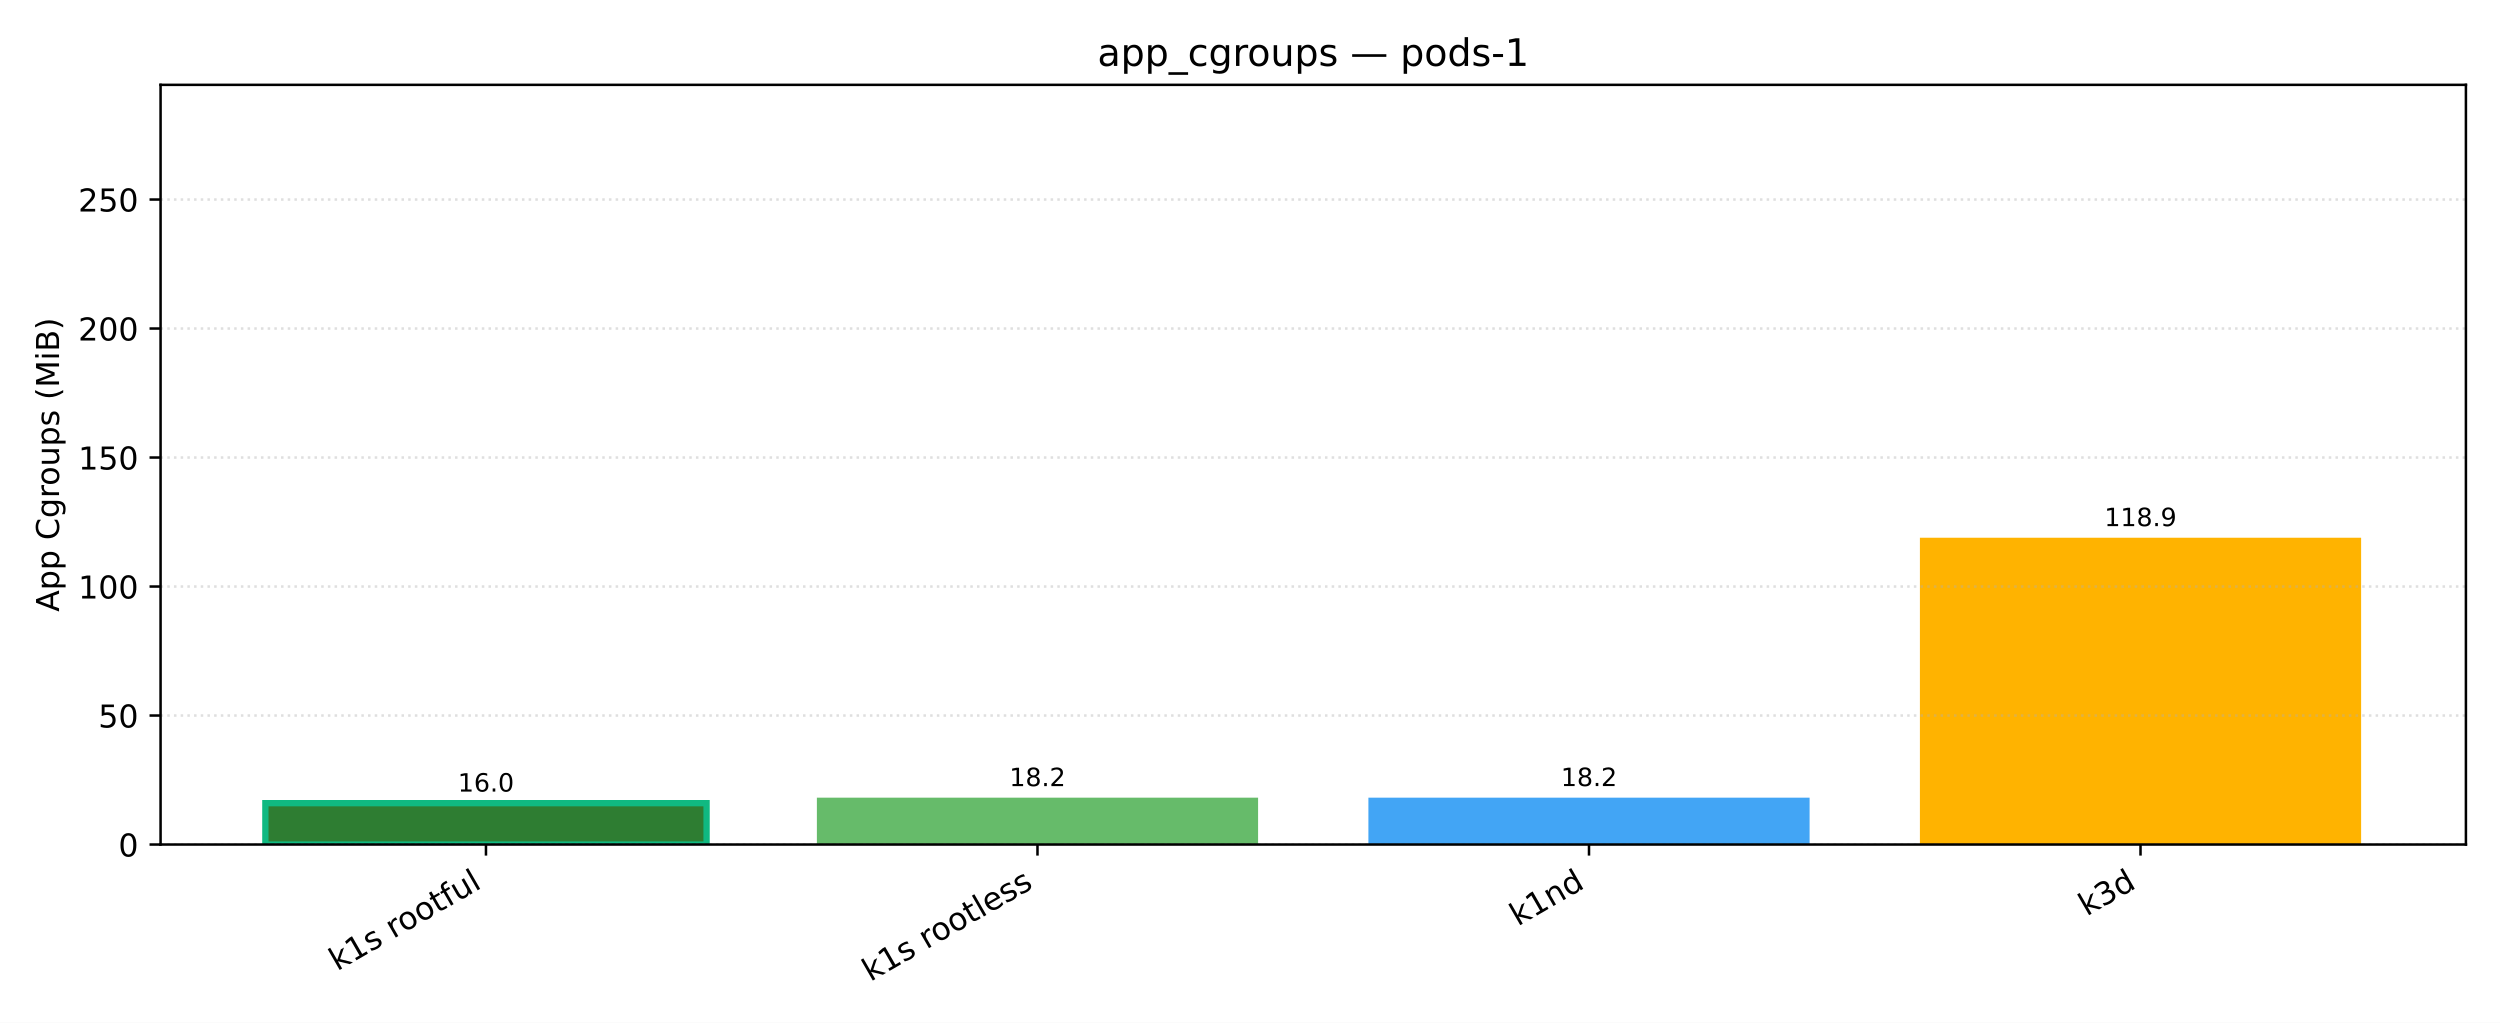
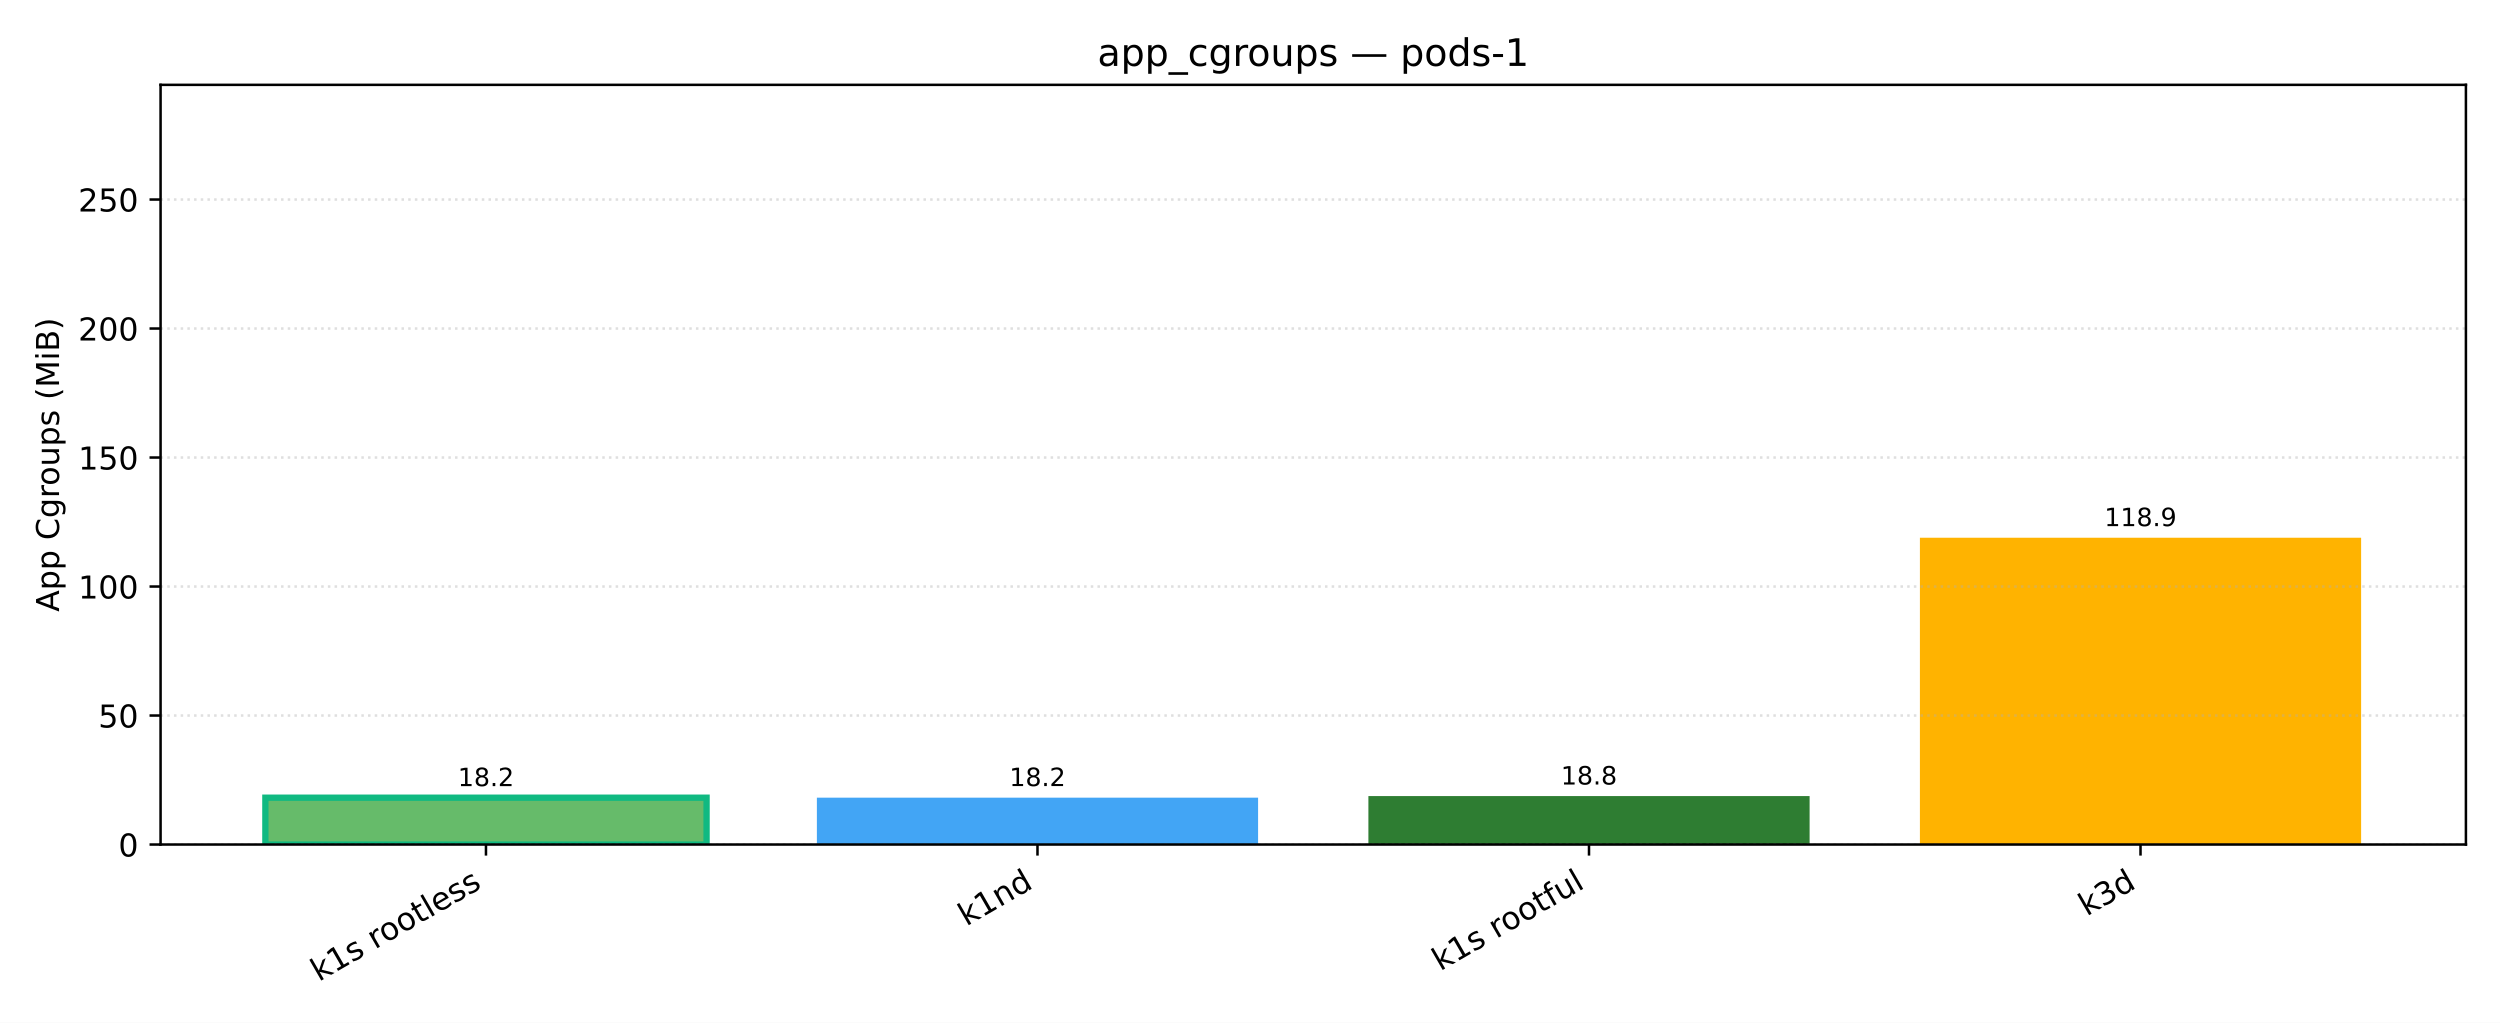
<svg xmlns="http://www.w3.org/2000/svg" xmlns:xlink="http://www.w3.org/1999/xlink" width="792pt" height="324pt" viewBox="0 0 792 324" version="1.1">
  <defs>
    <style type="text/css">*{stroke-linejoin: round; stroke-linecap: butt}</style>
  </defs>
  <g id="figure_1">
    <g id="patch_1">
      <path d="M 0 324  L 792 324  L 792 0  L 0 0  z " style="fill: #ffffff" />
    </g>
    <g id="axes_1">
      <g id="patch_2">
        <path d="M 50.87 267.545  L 781.2 267.545  L 781.2 26.88  L 50.87 26.88  z " style="fill: #ffffff" />
      </g>
      <g id="patch_3">
-         <path d="M 84.067 267.545  L 223.843 267.545  L 223.843 254.436  L 84.067 254.436  z " clip-path="url(#p08248c30a3)" style="fill: #2e7d32; stroke: #10b981; stroke-width: 2; stroke-linejoin: miter" />
+         <path d="M 84.067 267.545  L 223.843 267.545  L 223.843 252.709  L 84.067 252.709  z " clip-path="url(#p59562c55ac)" style="fill: #66bb6a; stroke: #10b981; stroke-width: 2; stroke-linejoin: miter" />
      </g>
      <g id="patch_4">
-         <path d="M 258.787 267.545  L 398.563 267.545  L 398.563 252.709  L 258.787 252.709  z " clip-path="url(#p08248c30a3)" style="fill: #66bb6a" />
+         <path d="M 258.787 267.545  L 398.563 267.545  L 398.563 252.693  L 258.787 252.693  z " clip-path="url(#p59562c55ac)" style="fill: #42a5f5" />
      </g>
      <g id="patch_5">
-         <path d="M 433.507 267.545  L 573.283 267.545  L 573.283 252.693  L 433.507 252.693  z " clip-path="url(#p08248c30a3)" style="fill: #42a5f5" />
+         <path d="M 433.507 267.545  L 573.283 267.545  L 573.283 252.198  L 433.507 252.198  z " clip-path="url(#p59562c55ac)" style="fill: #2e7d32" />
      </g>
      <g id="patch_6">
-         <path d="M 608.227 267.545  L 748.003 267.545  L 748.003 170.344  L 608.227 170.344  z " clip-path="url(#p08248c30a3)" style="fill: #ffb300" />
+         <path d="M 608.227 267.545  L 748.003 267.545  L 748.003 170.344  L 608.227 170.344  z " clip-path="url(#p59562c55ac)" style="fill: #ffb300" />
      </g>
      <g id="matplotlib.axis_1">
        <g id="xtick_1">
          <g id="line2d_1">
            <defs>
-               <path id="mea6e543f96" d="M 0 0  L 0 3.5  " style="stroke: #000000; stroke-width: 0.8" />
+               <path id="m6fd0e441eb" d="M 0 0  L 0 3.5  " style="stroke: #000000; stroke-width: 0.8" />
            </defs>
            <g>
-               <use xlink:href="#mea6e543f96" x="153.955" y="267.545" style="stroke: #000000; stroke-width: 0.8" />
+               <use xlink:href="#m6fd0e441eb" x="153.955" y="267.545" style="stroke: #000000; stroke-width: 0.8" />
            </g>
          </g>
          <g id="text_1">
-             <g transform="translate(106.8249 307.7361) rotate(-30) scale(0.1 -0.1)">
+             <g transform="translate(101.0103 311.0931) rotate(-30) scale(0.1 -0.1)">
              <defs>
                <path id="DejaVuSans-6b" d="M 581 4863  L 1159 4863  L 1159 1991  L 2875 3500  L 3609 3500  L 1753 1863  L 3688 0  L 2938 0  L 1159 1709  L 1159 0  L 581 0  L 581 4863  z " transform="scale(0.015625)" />
                <path id="DejaVuSans-31" d="M 794 531  L 1825 531  L 1825 4091  L 703 3866  L 703 4441  L 1819 4666  L 2450 4666  L 2450 531  L 3481 531  L 3481 0  L 794 0  L 794 531  z " transform="scale(0.015625)" />
                <path id="DejaVuSans-73" d="M 2834 3397  L 2834 2853  Q 2591 2978 2328 3040  Q 2066 3103 1784 3103  Q 1356 3103 1142 2972  Q 928 2841 928 2578  Q 928 2378 1081 2264  Q 1234 2150 1697 2047  L 1894 2003  Q 2506 1872 2764 1633  Q 3022 1394 3022 966  Q 3022 478 2636 193  Q 2250 -91 1575 -91  Q 1294 -91 989 -36  Q 684 19 347 128  L 347 722  Q 666 556 975 473  Q 1284 391 1588 391  Q 1994 391 2212 530  Q 2431 669 2431 922  Q 2431 1156 2273 1281  Q 2116 1406 1581 1522  L 1381 1569  Q 847 1681 609 1914  Q 372 2147 372 2553  Q 372 3047 722 3315  Q 1072 3584 1716 3584  Q 2034 3584 2315 3537  Q 2597 3491 2834 3397  z " transform="scale(0.015625)" />
                <path id="DejaVuSans-20" transform="scale(0.015625)" />
                <path id="DejaVuSans-72" d="M 2631 2963  Q 2534 3019 2420 3045  Q 2306 3072 2169 3072  Q 1681 3072 1420 2755  Q 1159 2438 1159 1844  L 1159 0  L 581 0  L 581 3500  L 1159 3500  L 1159 2956  Q 1341 3275 1631 3429  Q 1922 3584 2338 3584  Q 2397 3584 2469 3576  Q 2541 3569 2628 3553  L 2631 2963  z " transform="scale(0.015625)" />
                <path id="DejaVuSans-6f" d="M 1959 3097  Q 1497 3097 1228 2736  Q 959 2375 959 1747  Q 959 1119 1226 758  Q 1494 397 1959 397  Q 2419 397 2687 759  Q 2956 1122 2956 1747  Q 2956 2369 2687 2733  Q 2419 3097 1959 3097  z M 1959 3584  Q 2709 3584 3137 3096  Q 3566 2609 3566 1747  Q 3566 888 3137 398  Q 2709 -91 1959 -91  Q 1206 -91 779 398  Q 353 888 353 1747  Q 353 2609 779 3096  Q 1206 3584 1959 3584  z " transform="scale(0.015625)" />
                <path id="DejaVuSans-74" d="M 1172 4494  L 1172 3500  L 2356 3500  L 2356 3053  L 1172 3053  L 1172 1153  Q 1172 725 1289 603  Q 1406 481 1766 481  L 2356 481  L 2356 0  L 1766 0  Q 1100 0 847 248  Q 594 497 594 1153  L 594 3053  L 172 3053  L 172 3500  L 594 3500  L 594 4494  L 1172 4494  z " transform="scale(0.015625)" />
-                 <path id="DejaVuSans-66" d="M 2375 4863  L 2375 4384  L 1825 4384  Q 1516 4384 1395 4259  Q 1275 4134 1275 3809  L 1275 3500  L 2222 3500  L 2222 3053  L 1275 3053  L 1275 0  L 697 0  L 697 3053  L 147 3053  L 147 3500  L 697 3500  L 697 3744  Q 697 4328 969 4595  Q 1241 4863 1831 4863  L 2375 4863  z " transform="scale(0.015625)" />
-                 <path id="DejaVuSans-75" d="M 544 1381  L 544 3500  L 1119 3500  L 1119 1403  Q 1119 906 1312 657  Q 1506 409 1894 409  Q 2359 409 2629 706  Q 2900 1003 2900 1516  L 2900 3500  L 3475 3500  L 3475 0  L 2900 0  L 2900 538  Q 2691 219 2414 64  Q 2138 -91 1772 -91  Q 1169 -91 856 284  Q 544 659 544 1381  z M 1991 3584  L 1991 3584  z " transform="scale(0.015625)" />
                <path id="DejaVuSans-6c" d="M 603 4863  L 1178 4863  L 1178 0  L 603 0  L 603 4863  z " transform="scale(0.015625)" />
-               </defs>
-               <use xlink:href="#DejaVuSans-6b" />
-               <use xlink:href="#DejaVuSans-31" transform="translate(57.91016 0)" />
-               <use xlink:href="#DejaVuSans-73" transform="translate(121.5332 0)" />
-               <use xlink:href="#DejaVuSans-20" transform="translate(173.6328 0)" />
-               <use xlink:href="#DejaVuSans-72" transform="translate(205.4199 0)" />
-               <use xlink:href="#DejaVuSans-6f" transform="translate(244.2832 0)" />
-               <use xlink:href="#DejaVuSans-6f" transform="translate(305.4648 0)" />
-               <use xlink:href="#DejaVuSans-74" transform="translate(366.6465 0)" />
-               <use xlink:href="#DejaVuSans-66" transform="translate(405.8555 0)" />
-               <use xlink:href="#DejaVuSans-75" transform="translate(441.0605 0)" />
-               <use xlink:href="#DejaVuSans-6c" transform="translate(504.4395 0)" />
-             </g>
-           </g>
-         </g>
-         <g id="xtick_2">
-           <g id="line2d_2">
-             <g>
-               <use xlink:href="#mea6e543f96" x="328.675" y="267.545" style="stroke: #000000; stroke-width: 0.8" />
-             </g>
-           </g>
-           <g id="text_2">
-             <g transform="translate(275.7304 311.0931) rotate(-30) scale(0.1 -0.1)">
-               <defs>
                <path id="DejaVuSans-65" d="M 3597 1894  L 3597 1613  L 953 1613  Q 991 1019 1311 708  Q 1631 397 2203 397  Q 2534 397 2845 478  Q 3156 559 3463 722  L 3463 178  Q 3153 47 2828 -22  Q 2503 -91 2169 -91  Q 1331 -91 842 396  Q 353 884 353 1716  Q 353 2575 817 3079  Q 1281 3584 2069 3584  Q 2775 3584 3186 3129  Q 3597 2675 3597 1894  z M 3022 2063  Q 3016 2534 2758 2815  Q 2500 3097 2075 3097  Q 1594 3097 1305 2825  Q 1016 2553 972 2059  L 3022 2063  z " transform="scale(0.015625)" />
              </defs>
              <use xlink:href="#DejaVuSans-6b" />
              <use xlink:href="#DejaVuSans-31" transform="translate(57.91016 0)" />
              <use xlink:href="#DejaVuSans-73" transform="translate(121.5332 0)" />
              <use xlink:href="#DejaVuSans-20" transform="translate(173.6328 0)" />
              <use xlink:href="#DejaVuSans-72" transform="translate(205.4199 0)" />
              <use xlink:href="#DejaVuSans-6f" transform="translate(244.2832 0)" />
              <use xlink:href="#DejaVuSans-6f" transform="translate(305.4648 0)" />
              <use xlink:href="#DejaVuSans-74" transform="translate(366.6465 0)" />
              <use xlink:href="#DejaVuSans-6c" transform="translate(405.8555 0)" />
              <use xlink:href="#DejaVuSans-65" transform="translate(433.6387 0)" />
              <use xlink:href="#DejaVuSans-73" transform="translate(495.1621 0)" />
              <use xlink:href="#DejaVuSans-73" transform="translate(547.2617 0)" />
            </g>
          </g>
        </g>
-         <g id="xtick_3">
-           <g id="line2d_3">
-             <g>
-               <use xlink:href="#mea6e543f96" x="503.395" y="267.545" style="stroke: #000000; stroke-width: 0.8" />
-             </g>
-           </g>
-           <g id="text_3">
-             <g transform="translate(480.8439 293.5454) rotate(-30) scale(0.1 -0.1)">
+         <g id="xtick_2">
+           <g id="line2d_2">
+             <g>
+               <use xlink:href="#m6fd0e441eb" x="328.675" y="267.545" style="stroke: #000000; stroke-width: 0.8" />
+             </g>
+           </g>
+           <g id="text_2">
+             <g transform="translate(306.1238 293.5454) rotate(-30) scale(0.1 -0.1)">
              <defs>
                <path id="DejaVuSans-6e" d="M 3513 2113  L 3513 0  L 2938 0  L 2938 2094  Q 2938 2591 2744 2837  Q 2550 3084 2163 3084  Q 1697 3084 1428 2787  Q 1159 2491 1159 1978  L 1159 0  L 581 0  L 581 3500  L 1159 3500  L 1159 2956  Q 1366 3272 1645 3428  Q 1925 3584 2291 3584  Q 2894 3584 3203 3211  Q 3513 2838 3513 2113  z " transform="scale(0.015625)" />
                <path id="DejaVuSans-64" d="M 2906 2969  L 2906 4863  L 3481 4863  L 3481 0  L 2906 0  L 2906 525  Q 2725 213 2448 61  Q 2172 -91 1784 -91  Q 1150 -91 751 415  Q 353 922 353 1747  Q 353 2572 751 3078  Q 1150 3584 1784 3584  Q 2172 3584 2448 3432  Q 2725 3281 2906 2969  z M 947 1747  Q 947 1113 1208 752  Q 1469 391 1925 391  Q 2381 391 2643 752  Q 2906 1113 2906 1747  Q 2906 2381 2643 2742  Q 2381 3103 1925 3103  Q 1469 3103 1208 2742  Q 947 2381 947 1747  z " transform="scale(0.015625)" />
              </defs>
              <use xlink:href="#DejaVuSans-6b" />
              <use xlink:href="#DejaVuSans-31" transform="translate(57.91016 0)" />
              <use xlink:href="#DejaVuSans-6e" transform="translate(121.5332 0)" />
              <use xlink:href="#DejaVuSans-64" transform="translate(184.9121 0)" />
            </g>
          </g>
        </g>
+         <g id="xtick_3">
+           <g id="line2d_3">
+             <g>
+               <use xlink:href="#m6fd0e441eb" x="503.395" y="267.545" style="stroke: #000000; stroke-width: 0.8" />
+             </g>
+           </g>
+           <g id="text_3">
+             <g transform="translate(456.2651 307.7361) rotate(-30) scale(0.1 -0.1)">
+               <defs>
+                 <path id="DejaVuSans-66" d="M 2375 4863  L 2375 4384  L 1825 4384  Q 1516 4384 1395 4259  Q 1275 4134 1275 3809  L 1275 3500  L 2222 3500  L 2222 3053  L 1275 3053  L 1275 0  L 697 0  L 697 3053  L 147 3053  L 147 3500  L 697 3500  L 697 3744  Q 697 4328 969 4595  Q 1241 4863 1831 4863  L 2375 4863  z " transform="scale(0.015625)" />
+                 <path id="DejaVuSans-75" d="M 544 1381  L 544 3500  L 1119 3500  L 1119 1403  Q 1119 906 1312 657  Q 1506 409 1894 409  Q 2359 409 2629 706  Q 2900 1003 2900 1516  L 2900 3500  L 3475 3500  L 3475 0  L 2900 0  L 2900 538  Q 2691 219 2414 64  Q 2138 -91 1772 -91  Q 1169 -91 856 284  Q 544 659 544 1381  z M 1991 3584  L 1991 3584  z " transform="scale(0.015625)" />
+               </defs>
+               <use xlink:href="#DejaVuSans-6b" />
+               <use xlink:href="#DejaVuSans-31" transform="translate(57.91016 0)" />
+               <use xlink:href="#DejaVuSans-73" transform="translate(121.5332 0)" />
+               <use xlink:href="#DejaVuSans-20" transform="translate(173.6328 0)" />
+               <use xlink:href="#DejaVuSans-72" transform="translate(205.4199 0)" />
+               <use xlink:href="#DejaVuSans-6f" transform="translate(244.2832 0)" />
+               <use xlink:href="#DejaVuSans-6f" transform="translate(305.4648 0)" />
+               <use xlink:href="#DejaVuSans-74" transform="translate(366.6465 0)" />
+               <use xlink:href="#DejaVuSans-66" transform="translate(405.8555 0)" />
+               <use xlink:href="#DejaVuSans-75" transform="translate(441.0605 0)" />
+               <use xlink:href="#DejaVuSans-6c" transform="translate(504.4395 0)" />
+             </g>
+           </g>
+         </g>
        <g id="xtick_4">
          <g id="line2d_4">
            <g>
-               <use xlink:href="#mea6e543f96" x="678.115" y="267.545" style="stroke: #000000; stroke-width: 0.8" />
+               <use xlink:href="#m6fd0e441eb" x="678.115" y="267.545" style="stroke: #000000; stroke-width: 0.8" />
            </g>
          </g>
          <g id="text_4">
            <g transform="translate(661.0525 290.3767) rotate(-30) scale(0.1 -0.1)">
              <defs>
                <path id="DejaVuSans-33" d="M 2597 2516  Q 3050 2419 3304 2112  Q 3559 1806 3559 1356  Q 3559 666 3084 287  Q 2609 -91 1734 -91  Q 1441 -91 1130 -33  Q 819 25 488 141  L 488 750  Q 750 597 1062 519  Q 1375 441 1716 441  Q 2309 441 2620 675  Q 2931 909 2931 1356  Q 2931 1769 2642 2001  Q 2353 2234 1838 2234  L 1294 2234  L 1294 2753  L 1863 2753  Q 2328 2753 2575 2939  Q 2822 3125 2822 3475  Q 2822 3834 2567 4026  Q 2313 4219 1838 4219  Q 1578 4219 1281 4162  Q 984 4106 628 3988  L 628 4550  Q 988 4650 1302 4700  Q 1616 4750 1894 4750  Q 2613 4750 3031 4423  Q 3450 4097 3450 3541  Q 3450 3153 3228 2886  Q 3006 2619 2597 2516  z " transform="scale(0.015625)" />
              </defs>
              <use xlink:href="#DejaVuSans-6b" />
              <use xlink:href="#DejaVuSans-33" transform="translate(57.91016 0)" />
              <use xlink:href="#DejaVuSans-64" transform="translate(121.5332 0)" />
            </g>
          </g>
        </g>
      </g>
      <g id="matplotlib.axis_2">
        <g id="ytick_1">
          <g id="line2d_5">
-             <path d="M 50.87 267.545  L 781.2 267.545  " clip-path="url(#p08248c30a3)" style="fill: none; stroke-dasharray: 0.8,1.32; stroke-dashoffset: 0; stroke: #b0b0b0; stroke-opacity: 0.4; stroke-width: 0.8" />
+             <path d="M 50.87 267.545  L 781.2 267.545  " clip-path="url(#p59562c55ac)" style="fill: none; stroke-dasharray: 0.8,1.32; stroke-dashoffset: 0; stroke: #b0b0b0; stroke-opacity: 0.4; stroke-width: 0.8" />
          </g>
          <g id="line2d_6">
            <defs>
-               <path id="mbd74f8977c" d="M 0 0  L -3.5 0  " style="stroke: #000000; stroke-width: 0.8" />
+               <path id="maefda98e3e" d="M 0 0  L -3.5 0  " style="stroke: #000000; stroke-width: 0.8" />
            </defs>
            <g>
-               <use xlink:href="#mbd74f8977c" x="50.87" y="267.545" style="stroke: #000000; stroke-width: 0.8" />
+               <use xlink:href="#maefda98e3e" x="50.87" y="267.545" style="stroke: #000000; stroke-width: 0.8" />
            </g>
          </g>
          <g id="text_5">
            <g transform="translate(37.5075 271.3447) scale(0.1 -0.1)">
              <defs>
                <path id="DejaVuSans-30" d="M 2034 4250  Q 1547 4250 1301 3770  Q 1056 3291 1056 2328  Q 1056 1369 1301 889  Q 1547 409 2034 409  Q 2525 409 2770 889  Q 3016 1369 3016 2328  Q 3016 3291 2770 3770  Q 2525 4250 2034 4250  z M 2034 4750  Q 2819 4750 3233 4129  Q 3647 3509 3647 2328  Q 3647 1150 3233 529  Q 2819 -91 2034 -91  Q 1250 -91 836 529  Q 422 1150 422 2328  Q 422 3509 836 4129  Q 1250 4750 2034 4750  z " transform="scale(0.015625)" />
              </defs>
              <use xlink:href="#DejaVuSans-30" />
            </g>
          </g>
        </g>
        <g id="ytick_2">
          <g id="line2d_7">
-             <path d="M 50.87 226.678  L 781.2 226.678  " clip-path="url(#p08248c30a3)" style="fill: none; stroke-dasharray: 0.8,1.32; stroke-dashoffset: 0; stroke: #b0b0b0; stroke-opacity: 0.4; stroke-width: 0.8" />
+             <path d="M 50.87 226.678  L 781.2 226.678  " clip-path="url(#p59562c55ac)" style="fill: none; stroke-dasharray: 0.8,1.32; stroke-dashoffset: 0; stroke: #b0b0b0; stroke-opacity: 0.4; stroke-width: 0.8" />
          </g>
          <g id="line2d_8">
            <g>
-               <use xlink:href="#mbd74f8977c" x="50.87" y="226.678" style="stroke: #000000; stroke-width: 0.8" />
+               <use xlink:href="#maefda98e3e" x="50.87" y="226.678" style="stroke: #000000; stroke-width: 0.8" />
            </g>
          </g>
          <g id="text_6">
            <g transform="translate(31.145 230.4771) scale(0.1 -0.1)">
              <defs>
                <path id="DejaVuSans-35" d="M 691 4666  L 3169 4666  L 3169 4134  L 1269 4134  L 1269 2991  Q 1406 3038 1543 3061  Q 1681 3084 1819 3084  Q 2600 3084 3056 2656  Q 3513 2228 3513 1497  Q 3513 744 3044 326  Q 2575 -91 1722 -91  Q 1428 -91 1123 -41  Q 819 9 494 109  L 494 744  Q 775 591 1075 516  Q 1375 441 1709 441  Q 2250 441 2565 725  Q 2881 1009 2881 1497  Q 2881 1984 2565 2268  Q 2250 2553 1709 2553  Q 1456 2553 1204 2497  Q 953 2441 691 2322  L 691 4666  z " transform="scale(0.015625)" />
              </defs>
              <use xlink:href="#DejaVuSans-35" />
              <use xlink:href="#DejaVuSans-30" transform="translate(63.62305 0)" />
            </g>
          </g>
        </g>
        <g id="ytick_3">
          <g id="line2d_9">
-             <path d="M 50.87 185.81  L 781.2 185.81  " clip-path="url(#p08248c30a3)" style="fill: none; stroke-dasharray: 0.8,1.32; stroke-dashoffset: 0; stroke: #b0b0b0; stroke-opacity: 0.4; stroke-width: 0.8" />
+             <path d="M 50.87 185.81  L 781.2 185.81  " clip-path="url(#p59562c55ac)" style="fill: none; stroke-dasharray: 0.8,1.32; stroke-dashoffset: 0; stroke: #b0b0b0; stroke-opacity: 0.4; stroke-width: 0.8" />
          </g>
          <g id="line2d_10">
            <g>
-               <use xlink:href="#mbd74f8977c" x="50.87" y="185.81" style="stroke: #000000; stroke-width: 0.8" />
+               <use xlink:href="#maefda98e3e" x="50.87" y="185.81" style="stroke: #000000; stroke-width: 0.8" />
            </g>
          </g>
          <g id="text_7">
            <g transform="translate(24.7825 189.6095) scale(0.1 -0.1)">
              <use xlink:href="#DejaVuSans-31" />
              <use xlink:href="#DejaVuSans-30" transform="translate(63.62305 0)" />
              <use xlink:href="#DejaVuSans-30" transform="translate(127.2461 0)" />
            </g>
          </g>
        </g>
        <g id="ytick_4">
          <g id="line2d_11">
-             <path d="M 50.87 144.943  L 781.2 144.943  " clip-path="url(#p08248c30a3)" style="fill: none; stroke-dasharray: 0.8,1.32; stroke-dashoffset: 0; stroke: #b0b0b0; stroke-opacity: 0.4; stroke-width: 0.8" />
+             <path d="M 50.87 144.943  L 781.2 144.943  " clip-path="url(#p59562c55ac)" style="fill: none; stroke-dasharray: 0.8,1.32; stroke-dashoffset: 0; stroke: #b0b0b0; stroke-opacity: 0.4; stroke-width: 0.8" />
          </g>
          <g id="line2d_12">
            <g>
-               <use xlink:href="#mbd74f8977c" x="50.87" y="144.943" style="stroke: #000000; stroke-width: 0.8" />
+               <use xlink:href="#maefda98e3e" x="50.87" y="144.943" style="stroke: #000000; stroke-width: 0.8" />
            </g>
          </g>
          <g id="text_8">
            <g transform="translate(24.7825 148.7419) scale(0.1 -0.1)">
              <use xlink:href="#DejaVuSans-31" />
              <use xlink:href="#DejaVuSans-35" transform="translate(63.62305 0)" />
              <use xlink:href="#DejaVuSans-30" transform="translate(127.2461 0)" />
            </g>
          </g>
        </g>
        <g id="ytick_5">
          <g id="line2d_13">
-             <path d="M 50.87 104.075  L 781.2 104.075  " clip-path="url(#p08248c30a3)" style="fill: none; stroke-dasharray: 0.8,1.32; stroke-dashoffset: 0; stroke: #b0b0b0; stroke-opacity: 0.4; stroke-width: 0.8" />
+             <path d="M 50.87 104.075  L 781.2 104.075  " clip-path="url(#p59562c55ac)" style="fill: none; stroke-dasharray: 0.8,1.32; stroke-dashoffset: 0; stroke: #b0b0b0; stroke-opacity: 0.4; stroke-width: 0.8" />
          </g>
          <g id="line2d_14">
            <g>
-               <use xlink:href="#mbd74f8977c" x="50.87" y="104.075" style="stroke: #000000; stroke-width: 0.8" />
+               <use xlink:href="#maefda98e3e" x="50.87" y="104.075" style="stroke: #000000; stroke-width: 0.8" />
            </g>
          </g>
          <g id="text_9">
            <g transform="translate(24.7825 107.8743) scale(0.1 -0.1)">
              <defs>
                <path id="DejaVuSans-32" d="M 1228 531  L 3431 531  L 3431 0  L 469 0  L 469 531  Q 828 903 1448 1529  Q 2069 2156 2228 2338  Q 2531 2678 2651 2914  Q 2772 3150 2772 3378  Q 2772 3750 2511 3984  Q 2250 4219 1831 4219  Q 1534 4219 1204 4116  Q 875 4013 500 3803  L 500 4441  Q 881 4594 1212 4672  Q 1544 4750 1819 4750  Q 2544 4750 2975 4387  Q 3406 4025 3406 3419  Q 3406 3131 3298 2873  Q 3191 2616 2906 2266  Q 2828 2175 2409 1742  Q 1991 1309 1228 531  z " transform="scale(0.015625)" />
              </defs>
              <use xlink:href="#DejaVuSans-32" />
              <use xlink:href="#DejaVuSans-30" transform="translate(63.62305 0)" />
              <use xlink:href="#DejaVuSans-30" transform="translate(127.2461 0)" />
            </g>
          </g>
        </g>
        <g id="ytick_6">
          <g id="line2d_15">
-             <path d="M 50.87 63.207  L 781.2 63.207  " clip-path="url(#p08248c30a3)" style="fill: none; stroke-dasharray: 0.8,1.32; stroke-dashoffset: 0; stroke: #b0b0b0; stroke-opacity: 0.4; stroke-width: 0.8" />
+             <path d="M 50.87 63.207  L 781.2 63.207  " clip-path="url(#p59562c55ac)" style="fill: none; stroke-dasharray: 0.8,1.32; stroke-dashoffset: 0; stroke: #b0b0b0; stroke-opacity: 0.4; stroke-width: 0.8" />
          </g>
          <g id="line2d_16">
            <g>
-               <use xlink:href="#mbd74f8977c" x="50.87" y="63.207" style="stroke: #000000; stroke-width: 0.8" />
+               <use xlink:href="#maefda98e3e" x="50.87" y="63.207" style="stroke: #000000; stroke-width: 0.8" />
            </g>
          </g>
          <g id="text_10">
            <g transform="translate(24.7825 67.00668) scale(0.1 -0.1)">
              <use xlink:href="#DejaVuSans-32" />
              <use xlink:href="#DejaVuSans-35" transform="translate(63.62305 0)" />
              <use xlink:href="#DejaVuSans-30" transform="translate(127.2461 0)" />
            </g>
          </g>
        </g>
        <g id="text_11">
          <g transform="translate(18.70281 193.8104) rotate(-90) scale(0.1 -0.1)">
            <defs>
              <path id="DejaVuSans-41" d="M 2188 4044  L 1331 1722  L 3047 1722  L 2188 4044  z M 1831 4666  L 2547 4666  L 4325 0  L 3669 0  L 3244 1197  L 1141 1197  L 716 0  L 50 0  L 1831 4666  z " transform="scale(0.015625)" />
              <path id="DejaVuSans-70" d="M 1159 525  L 1159 -1331  L 581 -1331  L 581 3500  L 1159 3500  L 1159 2969  Q 1341 3281 1617 3432  Q 1894 3584 2278 3584  Q 2916 3584 3314 3078  Q 3713 2572 3713 1747  Q 3713 922 3314 415  Q 2916 -91 2278 -91  Q 1894 -91 1617 61  Q 1341 213 1159 525  z M 3116 1747  Q 3116 2381 2855 2742  Q 2594 3103 2138 3103  Q 1681 3103 1420 2742  Q 1159 2381 1159 1747  Q 1159 1113 1420 752  Q 1681 391 2138 391  Q 2594 391 2855 752  Q 3116 1113 3116 1747  z " transform="scale(0.015625)" />
              <path id="DejaVuSans-43" d="M 4122 4306  L 4122 3641  Q 3803 3938 3442 4084  Q 3081 4231 2675 4231  Q 1875 4231 1450 3742  Q 1025 3253 1025 2328  Q 1025 1406 1450 917  Q 1875 428 2675 428  Q 3081 428 3442 575  Q 3803 722 4122 1019  L 4122 359  Q 3791 134 3420 21  Q 3050 -91 2638 -91  Q 1578 -91 968 557  Q 359 1206 359 2328  Q 359 3453 968 4101  Q 1578 4750 2638 4750  Q 3056 4750 3426 4639  Q 3797 4528 4122 4306  z " transform="scale(0.015625)" />
              <path id="DejaVuSans-67" d="M 2906 1791  Q 2906 2416 2648 2759  Q 2391 3103 1925 3103  Q 1463 3103 1205 2759  Q 947 2416 947 1791  Q 947 1169 1205 825  Q 1463 481 1925 481  Q 2391 481 2648 825  Q 2906 1169 2906 1791  z M 3481 434  Q 3481 -459 3084 -895  Q 2688 -1331 1869 -1331  Q 1566 -1331 1297 -1286  Q 1028 -1241 775 -1147  L 775 -588  Q 1028 -725 1275 -790  Q 1522 -856 1778 -856  Q 2344 -856 2625 -561  Q 2906 -266 2906 331  L 2906 616  Q 2728 306 2450 153  Q 2172 0 1784 0  Q 1141 0 747 490  Q 353 981 353 1791  Q 353 2603 747 3093  Q 1141 3584 1784 3584  Q 2172 3584 2450 3431  Q 2728 3278 2906 2969  L 2906 3500  L 3481 3500  L 3481 434  z " transform="scale(0.015625)" />
              <path id="DejaVuSans-28" d="M 1984 4856  Q 1566 4138 1362 3434  Q 1159 2731 1159 2009  Q 1159 1288 1364 580  Q 1569 -128 1984 -844  L 1484 -844  Q 1016 -109 783 600  Q 550 1309 550 2009  Q 550 2706 781 3412  Q 1013 4119 1484 4856  L 1984 4856  z " transform="scale(0.015625)" />
              <path id="DejaVuSans-4d" d="M 628 4666  L 1569 4666  L 2759 1491  L 3956 4666  L 4897 4666  L 4897 0  L 4281 0  L 4281 4097  L 3078 897  L 2444 897  L 1241 4097  L 1241 0  L 628 0  L 628 4666  z " transform="scale(0.015625)" />
              <path id="DejaVuSans-69" d="M 603 3500  L 1178 3500  L 1178 0  L 603 0  L 603 3500  z M 603 4863  L 1178 4863  L 1178 4134  L 603 4134  L 603 4863  z " transform="scale(0.015625)" />
              <path id="DejaVuSans-42" d="M 1259 2228  L 1259 519  L 2272 519  Q 2781 519 3026 730  Q 3272 941 3272 1375  Q 3272 1813 3026 2020  Q 2781 2228 2272 2228  L 1259 2228  z M 1259 4147  L 1259 2741  L 2194 2741  Q 2656 2741 2882 2914  Q 3109 3088 3109 3444  Q 3109 3797 2882 3972  Q 2656 4147 2194 4147  L 1259 4147  z M 628 4666  L 2241 4666  Q 2963 4666 3353 4366  Q 3744 4066 3744 3513  Q 3744 3084 3544 2831  Q 3344 2578 2956 2516  Q 3422 2416 3680 2098  Q 3938 1781 3938 1306  Q 3938 681 3513 340  Q 3088 0 2303 0  L 628 0  L 628 4666  z " transform="scale(0.015625)" />
              <path id="DejaVuSans-29" d="M 513 4856  L 1013 4856  Q 1481 4119 1714 3412  Q 1947 2706 1947 2009  Q 1947 1309 1714 600  Q 1481 -109 1013 -844  L 513 -844  Q 928 -128 1133 580  Q 1338 1288 1338 2009  Q 1338 2731 1133 3434  Q 928 4138 513 4856  z " transform="scale(0.015625)" />
            </defs>
            <use xlink:href="#DejaVuSans-41" />
            <use xlink:href="#DejaVuSans-70" transform="translate(68.4082 0)" />
            <use xlink:href="#DejaVuSans-70" transform="translate(131.8848 0)" />
            <use xlink:href="#DejaVuSans-20" transform="translate(195.3613 0)" />
            <use xlink:href="#DejaVuSans-43" transform="translate(227.1484 0)" />
            <use xlink:href="#DejaVuSans-67" transform="translate(296.9727 0)" />
            <use xlink:href="#DejaVuSans-72" transform="translate(360.4492 0)" />
            <use xlink:href="#DejaVuSans-6f" transform="translate(399.3125 0)" />
            <use xlink:href="#DejaVuSans-75" transform="translate(460.4941 0)" />
            <use xlink:href="#DejaVuSans-70" transform="translate(523.873 0)" />
            <use xlink:href="#DejaVuSans-73" transform="translate(587.3496 0)" />
            <use xlink:href="#DejaVuSans-20" transform="translate(639.4492 0)" />
            <use xlink:href="#DejaVuSans-28" transform="translate(671.2363 0)" />
            <use xlink:href="#DejaVuSans-4d" transform="translate(710.25 0)" />
            <use xlink:href="#DejaVuSans-69" transform="translate(796.5293 0)" />
            <use xlink:href="#DejaVuSans-42" transform="translate(824.3125 0)" />
            <use xlink:href="#DejaVuSans-29" transform="translate(892.916 0)" />
          </g>
        </g>
      </g>
      <g id="patch_7">
        <path d="M 50.87 267.545  L 50.87 26.88  " style="fill: none; stroke: #000000; stroke-width: 0.8; stroke-linejoin: miter; stroke-linecap: square" />
      </g>
      <g id="patch_8">
        <path d="M 781.2 267.545  L 781.2 26.88  " style="fill: none; stroke: #000000; stroke-width: 0.8; stroke-linejoin: miter; stroke-linecap: square" />
      </g>
      <g id="patch_9">
        <path d="M 50.87 267.545  L 781.2 267.545  " style="fill: none; stroke: #000000; stroke-width: 0.8; stroke-linejoin: miter; stroke-linecap: square" />
      </g>
      <g id="patch_10">
        <path d="M 50.87 26.88  L 781.2 26.88  " style="fill: none; stroke: #000000; stroke-width: 0.8; stroke-linejoin: miter; stroke-linecap: square" />
      </g>
      <g id="text_12">
-         <g transform="translate(145.0486 250.7722) scale(0.08 -0.08)">
-           <defs>
-             <path id="DejaVuSans-36" d="M 2113 2584  Q 1688 2584 1439 2293  Q 1191 2003 1191 1497  Q 1191 994 1439 701  Q 1688 409 2113 409  Q 2538 409 2786 701  Q 3034 994 3034 1497  Q 3034 2003 2786 2293  Q 2538 2584 2113 2584  z M 3366 4563  L 3366 3988  Q 3128 4100 2886 4159  Q 2644 4219 2406 4219  Q 1781 4219 1451 3797  Q 1122 3375 1075 2522  Q 1259 2794 1537 2939  Q 1816 3084 2150 3084  Q 2853 3084 3261 2657  Q 3669 2231 3669 1497  Q 3669 778 3244 343  Q 2819 -91 2113 -91  Q 1303 -91 875 529  Q 447 1150 447 2328  Q 447 3434 972 4092  Q 1497 4750 2381 4750  Q 2619 4750 2861 4703  Q 3103 4656 3366 4563  z " transform="scale(0.015625)" />
-             <path id="DejaVuSans-2e" d="M 684 794  L 1344 794  L 1344 0  L 684 0  L 684 794  z " transform="scale(0.015625)" />
-           </defs>
-           <use xlink:href="#DejaVuSans-31" />
-           <use xlink:href="#DejaVuSans-36" transform="translate(63.62305 0)" />
-           <use xlink:href="#DejaVuSans-2e" transform="translate(127.2461 0)" />
-           <use xlink:href="#DejaVuSans-30" transform="translate(159.0332 0)" />
-         </g>
-       </g>
-       <g id="text_13">
-         <g transform="translate(319.7687 249.0449) scale(0.08 -0.08)">
+         <g transform="translate(145.0486 249.0449) scale(0.08 -0.08)">
          <defs>
            <path id="DejaVuSans-38" d="M 2034 2216  Q 1584 2216 1326 1975  Q 1069 1734 1069 1313  Q 1069 891 1326 650  Q 1584 409 2034 409  Q 2484 409 2743 651  Q 3003 894 3003 1313  Q 3003 1734 2745 1975  Q 2488 2216 2034 2216  z M 1403 2484  Q 997 2584 770 2862  Q 544 3141 544 3541  Q 544 4100 942 4425  Q 1341 4750 2034 4750  Q 2731 4750 3128 4425  Q 3525 4100 3525 3541  Q 3525 3141 3298 2862  Q 3072 2584 2669 2484  Q 3125 2378 3379 2068  Q 3634 1759 3634 1313  Q 3634 634 3220 271  Q 2806 -91 2034 -91  Q 1263 -91 848 271  Q 434 634 434 1313  Q 434 1759 690 2068  Q 947 2378 1403 2484  z M 1172 3481  Q 1172 3119 1398 2916  Q 1625 2713 2034 2713  Q 2441 2713 2670 2916  Q 2900 3119 2900 3481  Q 2900 3844 2670 4047  Q 2441 4250 2034 4250  Q 1625 4250 1398 4047  Q 1172 3844 1172 3481  z " transform="scale(0.015625)" />
+             <path id="DejaVuSans-2e" d="M 684 794  L 1344 794  L 1344 0  L 684 0  L 684 794  z " transform="scale(0.015625)" />
          </defs>
          <use xlink:href="#DejaVuSans-31" />
          <use xlink:href="#DejaVuSans-38" transform="translate(63.62305 0)" />
          <use xlink:href="#DejaVuSans-2e" transform="translate(127.2461 0)" />
          <use xlink:href="#DejaVuSans-32" transform="translate(159.0332 0)" />
        </g>
      </g>
-       <g id="text_14">
-         <g transform="translate(494.4888 249.0289) scale(0.08 -0.08)">
+       <g id="text_13">
+         <g transform="translate(319.7687 249.0289) scale(0.08 -0.08)">
          <use xlink:href="#DejaVuSans-31" />
          <use xlink:href="#DejaVuSans-38" transform="translate(63.62305 0)" />
          <use xlink:href="#DejaVuSans-2e" transform="translate(127.2461 0)" />
          <use xlink:href="#DejaVuSans-32" transform="translate(159.0332 0)" />
+         </g>
+       </g>
+       <g id="text_14">
+         <g transform="translate(494.4888 248.534) scale(0.08 -0.08)">
+           <use xlink:href="#DejaVuSans-31" />
+           <use xlink:href="#DejaVuSans-38" transform="translate(63.62305 0)" />
+           <use xlink:href="#DejaVuSans-2e" transform="translate(127.2461 0)" />
+           <use xlink:href="#DejaVuSans-38" transform="translate(159.0332 0)" />
        </g>
      </g>
      <g id="text_15">
        <g transform="translate(666.6639 166.6807) scale(0.08 -0.08)">
          <defs>
            <path id="DejaVuSans-39" d="M 703 97  L 703 672  Q 941 559 1184 500  Q 1428 441 1663 441  Q 2288 441 2617 861  Q 2947 1281 2994 2138  Q 2813 1869 2534 1725  Q 2256 1581 1919 1581  Q 1219 1581 811 2004  Q 403 2428 403 3163  Q 403 3881 828 4315  Q 1253 4750 1959 4750  Q 2769 4750 3195 4129  Q 3622 3509 3622 2328  Q 3622 1225 3098 567  Q 2575 -91 1691 -91  Q 1453 -91 1209 -44  Q 966 3 703 97  z M 1959 2075  Q 2384 2075 2632 2365  Q 2881 2656 2881 3163  Q 2881 3666 2632 3958  Q 2384 4250 1959 4250  Q 1534 4250 1286 3958  Q 1038 3666 1038 3163  Q 1038 2656 1286 2365  Q 1534 2075 1959 2075  z " transform="scale(0.015625)" />
          </defs>
          <use xlink:href="#DejaVuSans-31" />
          <use xlink:href="#DejaVuSans-31" transform="translate(63.62305 0)" />
          <use xlink:href="#DejaVuSans-38" transform="translate(127.2461 0)" />
          <use xlink:href="#DejaVuSans-2e" transform="translate(190.8691 0)" />
          <use xlink:href="#DejaVuSans-39" transform="translate(222.6562 0)" />
        </g>
      </g>
      <g id="text_16">
        <g transform="translate(347.6809 20.88) scale(0.12 -0.12)">
          <defs>
            <path id="DejaVuSans-61" d="M 2194 1759  Q 1497 1759 1228 1600  Q 959 1441 959 1056  Q 959 750 1161 570  Q 1363 391 1709 391  Q 2188 391 2477 730  Q 2766 1069 2766 1631  L 2766 1759  L 2194 1759  z M 3341 1997  L 3341 0  L 2766 0  L 2766 531  Q 2569 213 2275 61  Q 1981 -91 1556 -91  Q 1019 -91 701 211  Q 384 513 384 1019  Q 384 1609 779 1909  Q 1175 2209 1959 2209  L 2766 2209  L 2766 2266  Q 2766 2663 2505 2880  Q 2244 3097 1772 3097  Q 1472 3097 1187 3025  Q 903 2953 641 2809  L 641 3341  Q 956 3463 1253 3523  Q 1550 3584 1831 3584  Q 2591 3584 2966 3190  Q 3341 2797 3341 1997  z " transform="scale(0.015625)" />
            <path id="DejaVuSans-5f" d="M 3263 -1063  L 3263 -1509  L -63 -1509  L -63 -1063  L 3263 -1063  z " transform="scale(0.015625)" />
            <path id="DejaVuSans-63" d="M 3122 3366  L 3122 2828  Q 2878 2963 2633 3030  Q 2388 3097 2138 3097  Q 1578 3097 1268 2742  Q 959 2388 959 1747  Q 959 1106 1268 751  Q 1578 397 2138 397  Q 2388 397 2633 464  Q 2878 531 3122 666  L 3122 134  Q 2881 22 2623 -34  Q 2366 -91 2075 -91  Q 1284 -91 818 406  Q 353 903 353 1747  Q 353 2603 823 3093  Q 1294 3584 2113 3584  Q 2378 3584 2631 3529  Q 2884 3475 3122 3366  z " transform="scale(0.015625)" />
            <path id="DejaVuSans-2014" d="M 313 1978  L 6088 1978  L 6088 1528  L 313 1528  L 313 1978  z " transform="scale(0.015625)" />
            <path id="DejaVuSans-2d" d="M 313 2009  L 1997 2009  L 1997 1497  L 313 1497  L 313 2009  z " transform="scale(0.015625)" />
          </defs>
          <use xlink:href="#DejaVuSans-61" />
          <use xlink:href="#DejaVuSans-70" transform="translate(61.2793 0)" />
          <use xlink:href="#DejaVuSans-70" transform="translate(124.7559 0)" />
          <use xlink:href="#DejaVuSans-5f" transform="translate(188.2324 0)" />
          <use xlink:href="#DejaVuSans-63" transform="translate(238.2324 0)" />
          <use xlink:href="#DejaVuSans-67" transform="translate(293.2129 0)" />
          <use xlink:href="#DejaVuSans-72" transform="translate(356.6895 0)" />
          <use xlink:href="#DejaVuSans-6f" transform="translate(395.5527 0)" />
          <use xlink:href="#DejaVuSans-75" transform="translate(456.7344 0)" />
          <use xlink:href="#DejaVuSans-70" transform="translate(520.1133 0)" />
          <use xlink:href="#DejaVuSans-73" transform="translate(583.5898 0)" />
          <use xlink:href="#DejaVuSans-20" transform="translate(635.6895 0)" />
          <use xlink:href="#DejaVuSans-2014" transform="translate(667.4766 0)" />
          <use xlink:href="#DejaVuSans-20" transform="translate(767.4766 0)" />
          <use xlink:href="#DejaVuSans-70" transform="translate(799.2637 0)" />
          <use xlink:href="#DejaVuSans-6f" transform="translate(862.7402 0)" />
          <use xlink:href="#DejaVuSans-64" transform="translate(923.9219 0)" />
          <use xlink:href="#DejaVuSans-73" transform="translate(987.3984 0)" />
          <use xlink:href="#DejaVuSans-2d" transform="translate(1039.498 0)" />
          <use xlink:href="#DejaVuSans-31" transform="translate(1075.582 0)" />
        </g>
      </g>
    </g>
  </g>
  <defs>
-     <clipPath id="p08248c30a3">
+     <clipPath id="p59562c55ac">
      <rect x="50.87" y="26.88" width="730.33" height="240.665" />
    </clipPath>
  </defs>
</svg>
